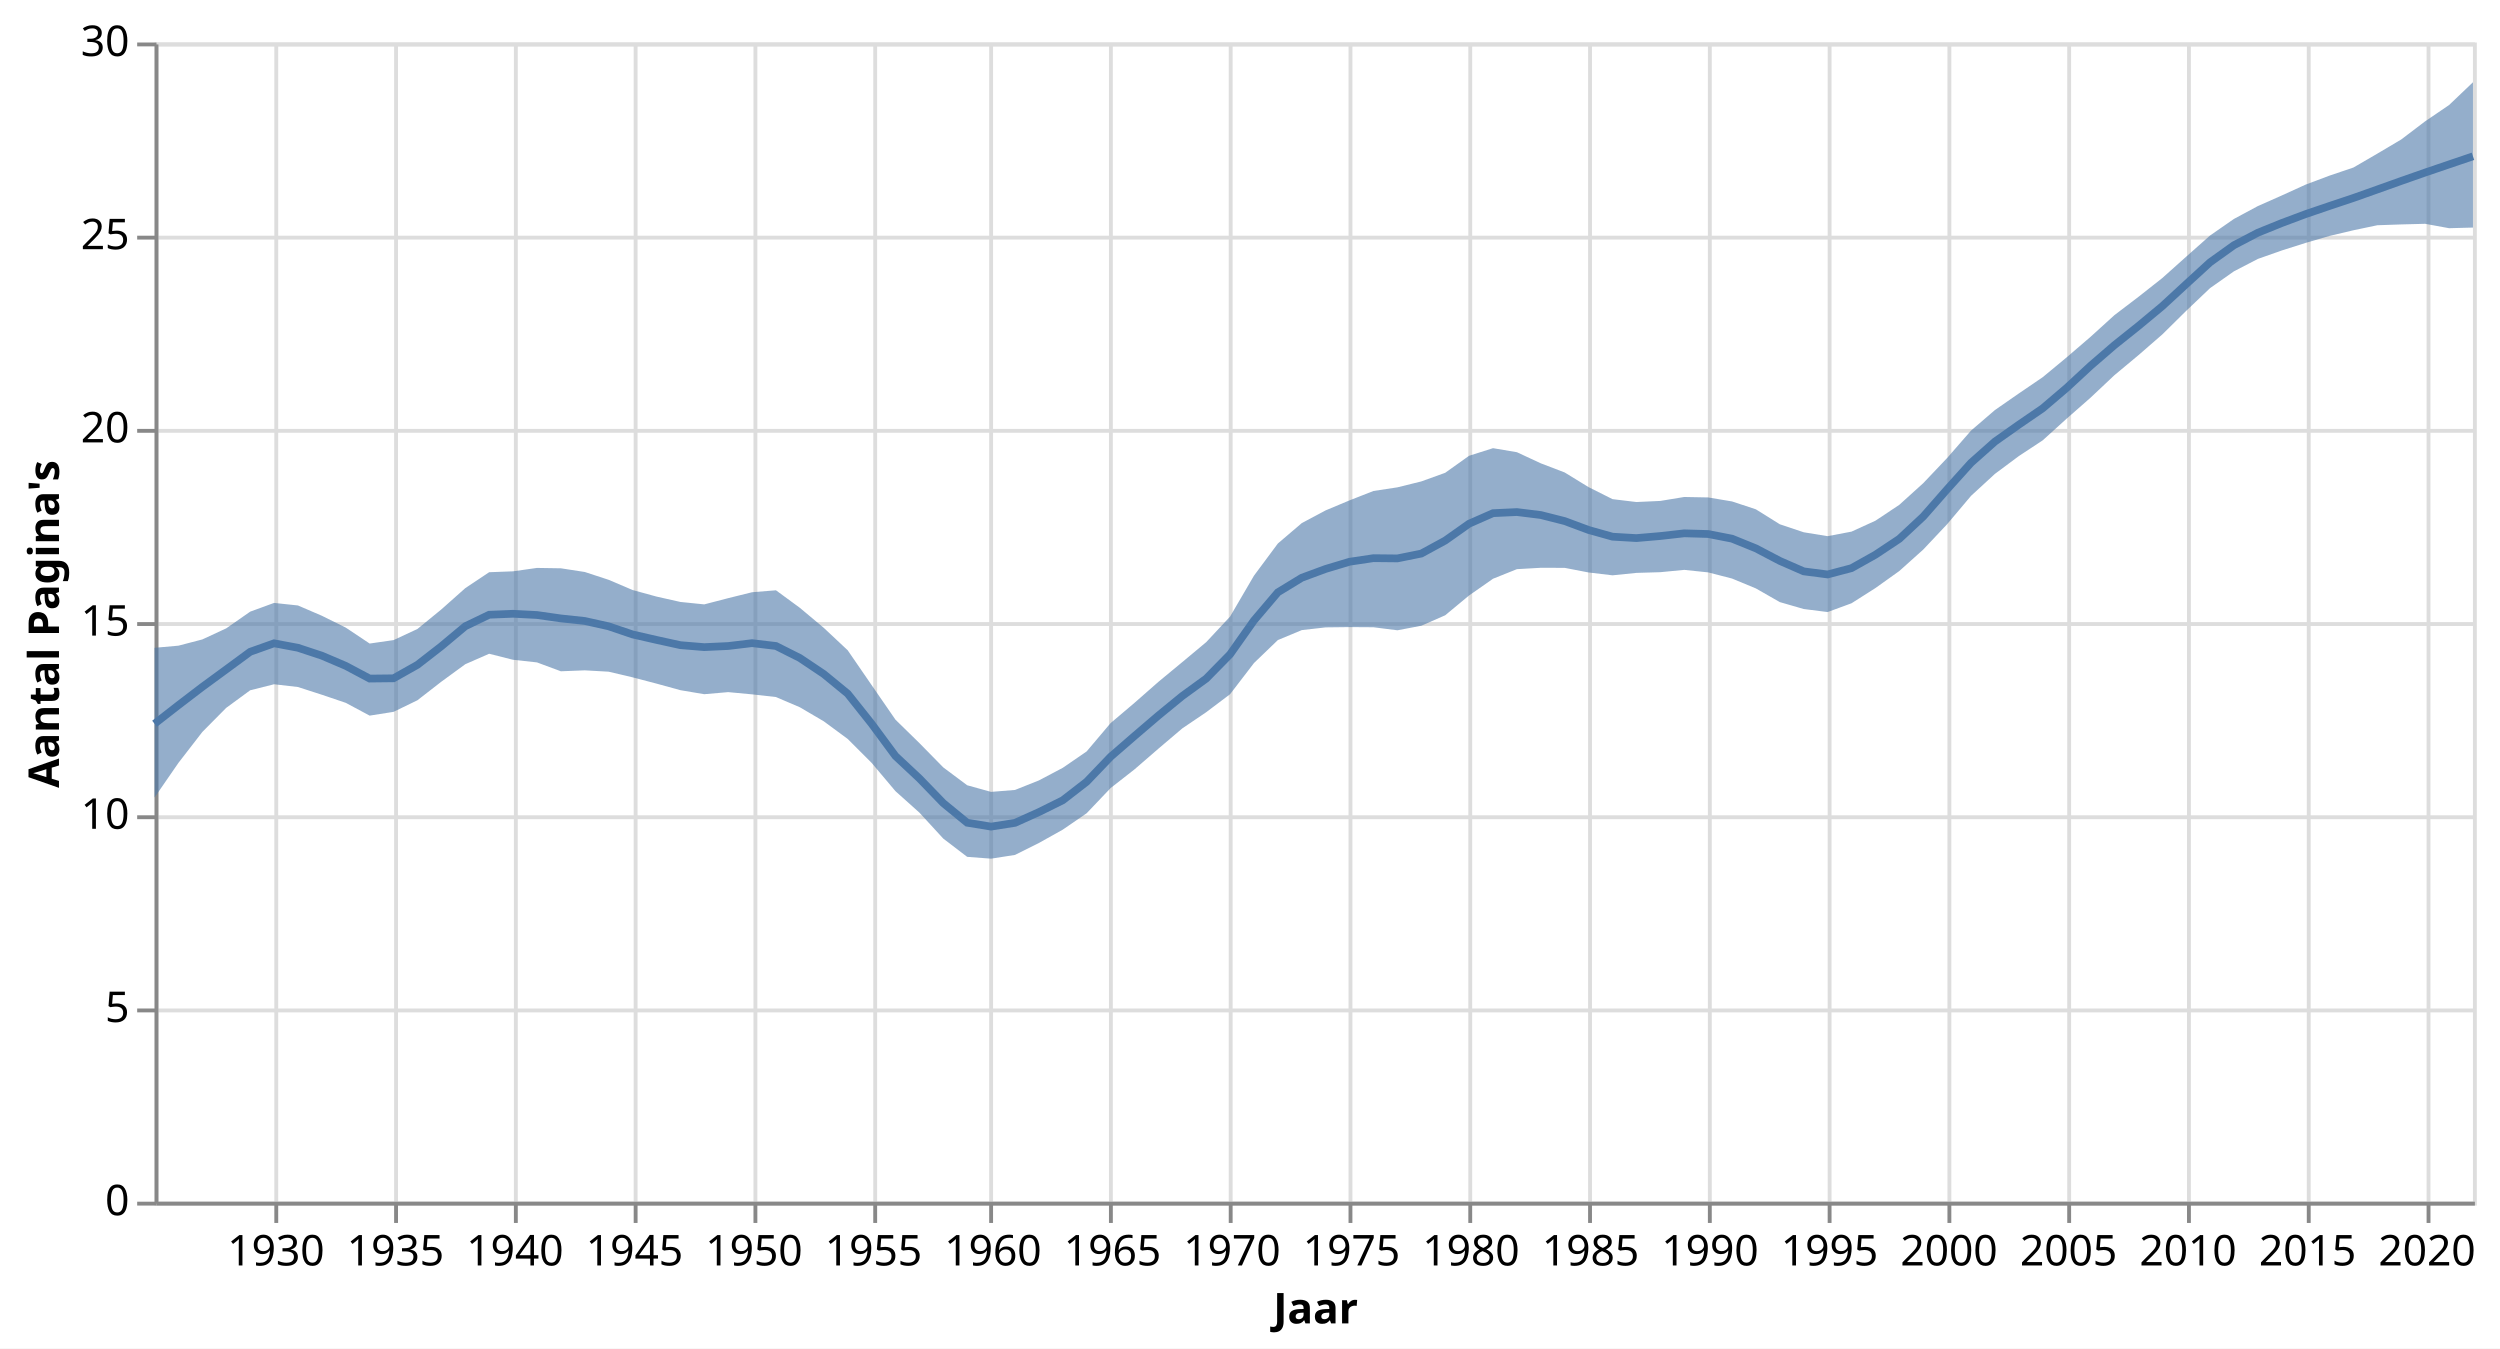
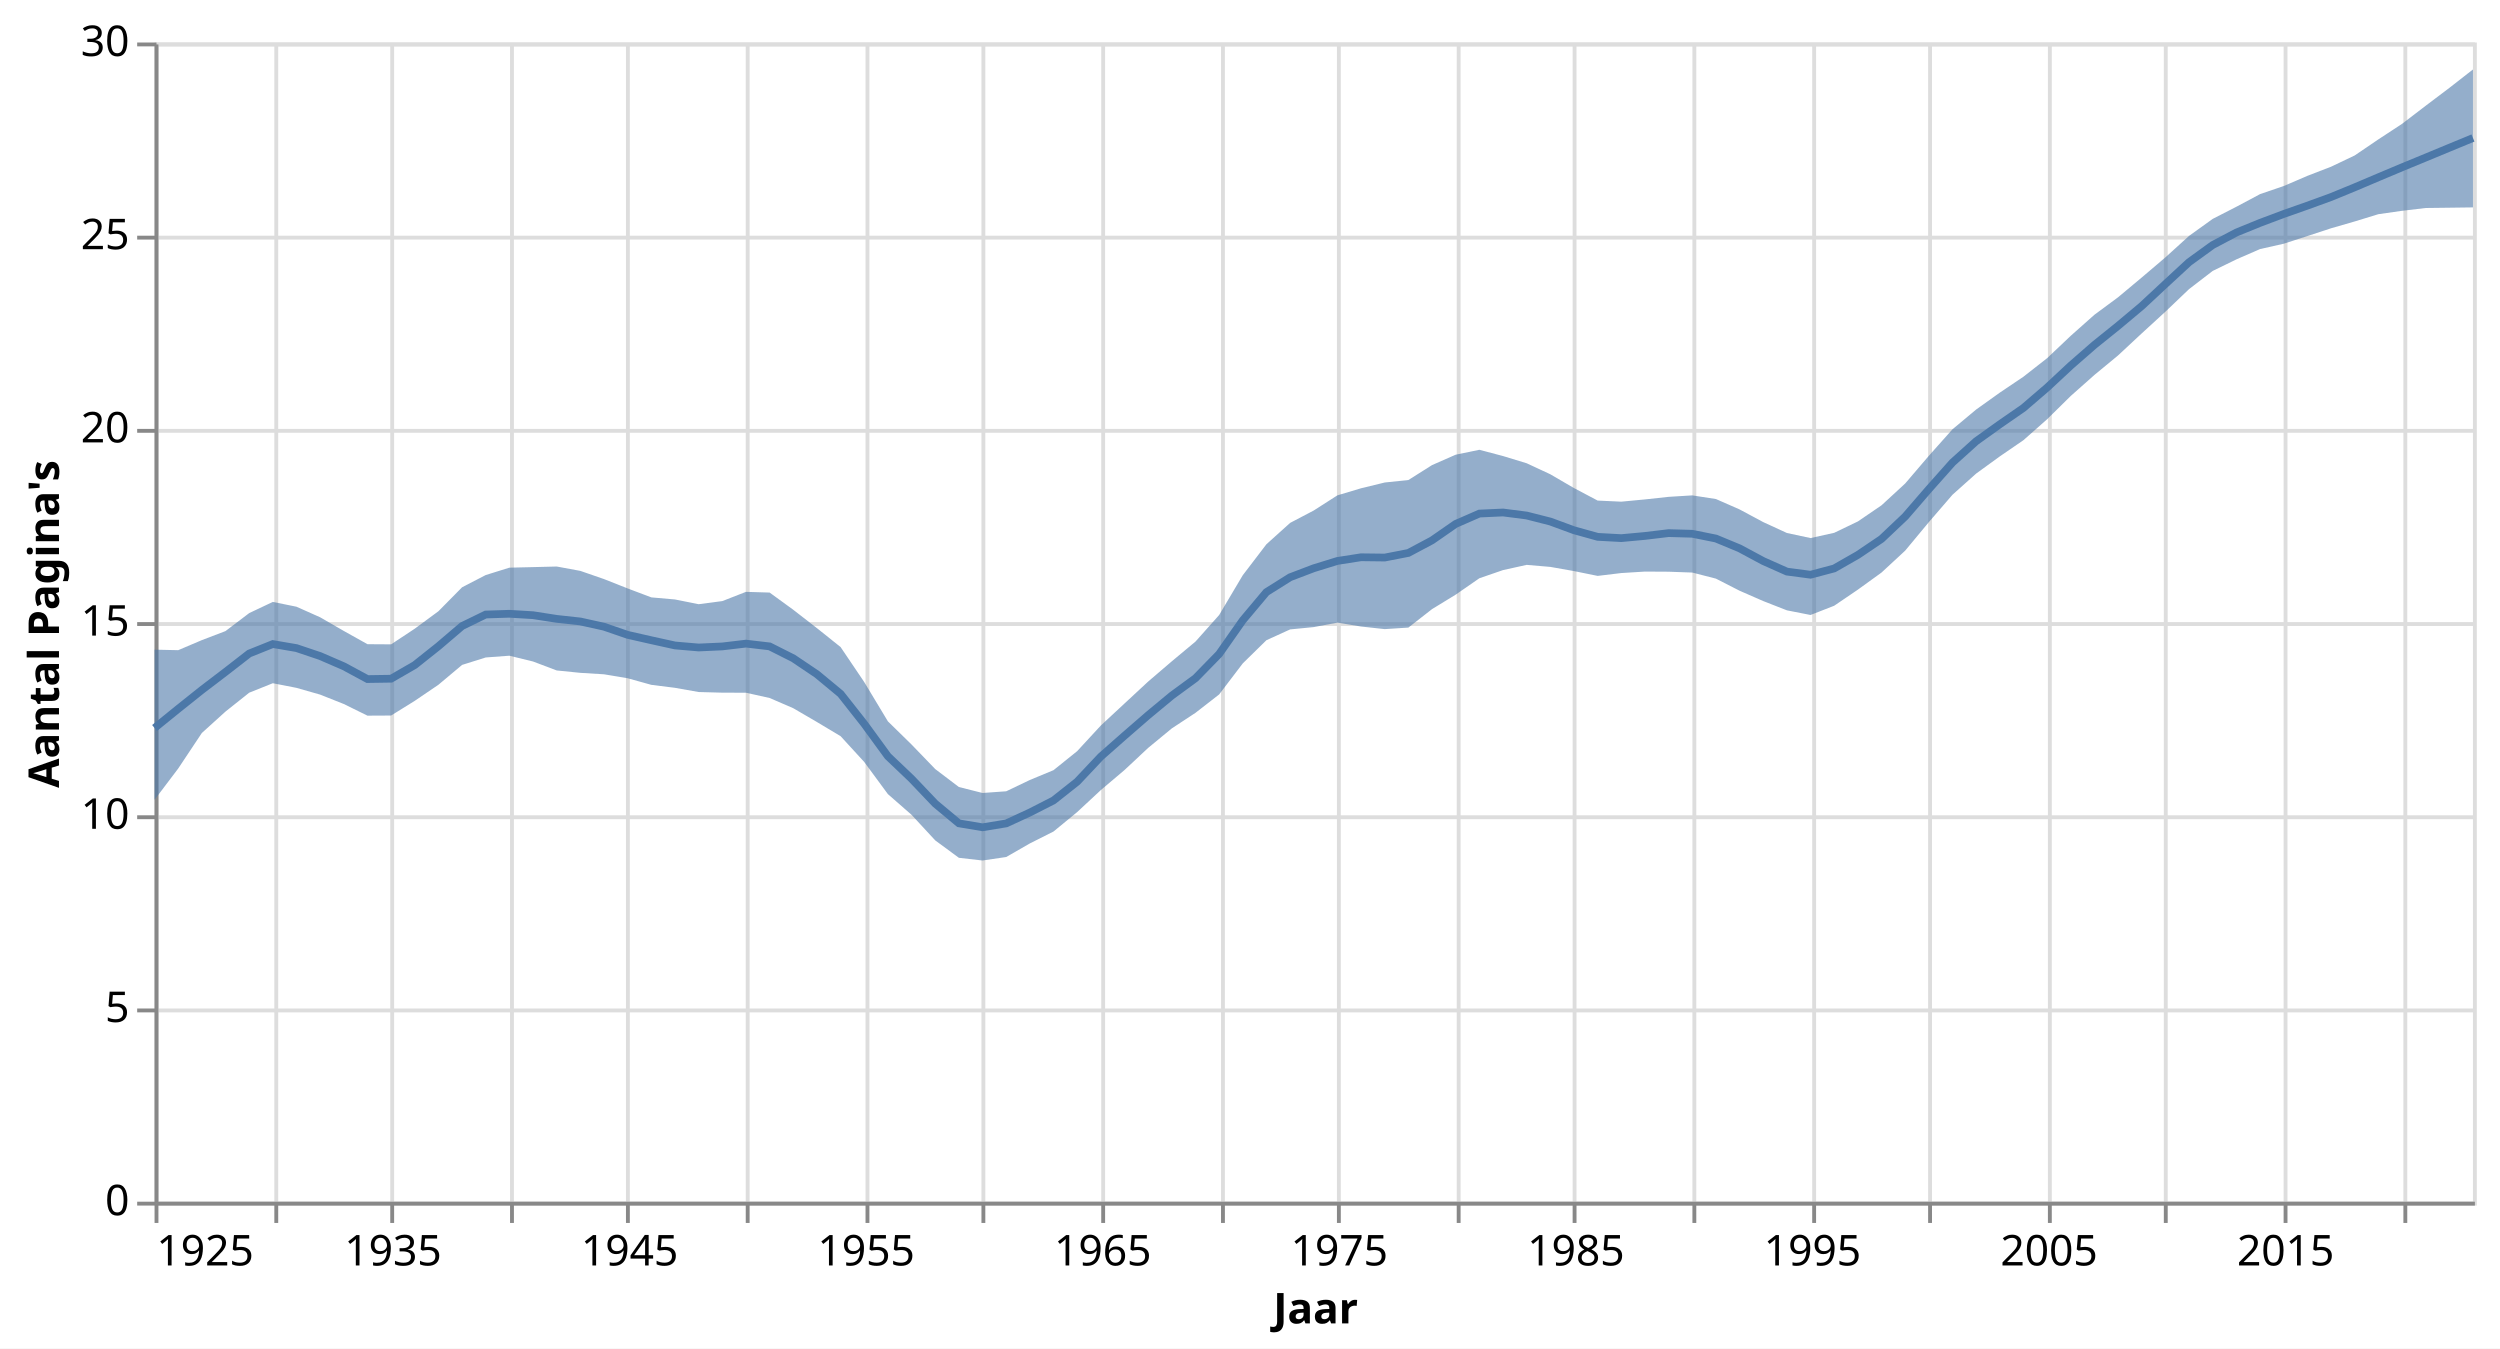
<svg xmlns="http://www.w3.org/2000/svg" version="1.1" class="marks" width="647" height="349" viewBox="0 0 647 349">
  <rect width="647" height="349" fill="white" />
  <g fill="none" stroke-miterlimit="10" transform="translate(40,11)">
    <g class="mark-group role-frame root" role="graphics-object" aria-roledescription="group mark container">
      <g transform="translate(0,0)">
        <path class="background" aria-hidden="true" d="M0.5,0.5h600v300h-600Z" stroke="#ddd" />
        <g>
          <g class="mark-group role-axis" aria-hidden="true">
            <g transform="translate(0.5,300.5)">
              <path class="background" aria-hidden="true" d="M0,0h0v0h0Z" pointer-events="none" />
              <g>
                <g class="mark-rule role-axis-grid" pointer-events="none">
+                   <line transform="translate(0,-300)" x2="0" y2="300" stroke="#ddd" stroke-width="1" opacity="1" />
                  <line transform="translate(31,-300)" x2="0" y2="300" stroke="#ddd" stroke-width="1" opacity="1" />
-                   <line transform="translate(62,-300)" x2="0" y2="300" stroke="#ddd" stroke-width="1" opacity="1" />
-                   <line transform="translate(93,-300)" x2="0" y2="300" stroke="#ddd" stroke-width="1" opacity="1" />
-                   <line transform="translate(124,-300)" x2="0" y2="300" stroke="#ddd" stroke-width="1" opacity="1" />
-                   <line transform="translate(155,-300)" x2="0" y2="300" stroke="#ddd" stroke-width="1" opacity="1" />
-                   <line transform="translate(186,-300)" x2="0" y2="300" stroke="#ddd" stroke-width="1" opacity="1" />
-                   <line transform="translate(216,-300)" x2="0" y2="300" stroke="#ddd" stroke-width="1" opacity="1" />
-                   <line transform="translate(247,-300)" x2="0" y2="300" stroke="#ddd" stroke-width="1" opacity="1" />
-                   <line transform="translate(278,-300)" x2="0" y2="300" stroke="#ddd" stroke-width="1" opacity="1" />
-                   <line transform="translate(309,-300)" x2="0" y2="300" stroke="#ddd" stroke-width="1" opacity="1" />
-                   <line transform="translate(340,-300)" x2="0" y2="300" stroke="#ddd" stroke-width="1" opacity="1" />
-                   <line transform="translate(371,-300)" x2="0" y2="300" stroke="#ddd" stroke-width="1" opacity="1" />
-                   <line transform="translate(402,-300)" x2="0" y2="300" stroke="#ddd" stroke-width="1" opacity="1" />
-                   <line transform="translate(433,-300)" x2="0" y2="300" stroke="#ddd" stroke-width="1" opacity="1" />
-                   <line transform="translate(464,-300)" x2="0" y2="300" stroke="#ddd" stroke-width="1" opacity="1" />
-                   <line transform="translate(495,-300)" x2="0" y2="300" stroke="#ddd" stroke-width="1" opacity="1" />
-                   <line transform="translate(526,-300)" x2="0" y2="300" stroke="#ddd" stroke-width="1" opacity="1" />
-                   <line transform="translate(557,-300)" x2="0" y2="300" stroke="#ddd" stroke-width="1" opacity="1" />
-                   <line transform="translate(588,-300)" x2="0" y2="300" stroke="#ddd" stroke-width="1" opacity="1" />
+                   <line transform="translate(61,-300)" x2="0" y2="300" stroke="#ddd" stroke-width="1" opacity="1" />
+                   <line transform="translate(92,-300)" x2="0" y2="300" stroke="#ddd" stroke-width="1" opacity="1" />
+                   <line transform="translate(122,-300)" x2="0" y2="300" stroke="#ddd" stroke-width="1" opacity="1" />
+                   <line transform="translate(153,-300)" x2="0" y2="300" stroke="#ddd" stroke-width="1" opacity="1" />
+                   <line transform="translate(184,-300)" x2="0" y2="300" stroke="#ddd" stroke-width="1" opacity="1" />
+                   <line transform="translate(214,-300)" x2="0" y2="300" stroke="#ddd" stroke-width="1" opacity="1" />
+                   <line transform="translate(245,-300)" x2="0" y2="300" stroke="#ddd" stroke-width="1" opacity="1" />
+                   <line transform="translate(276,-300)" x2="0" y2="300" stroke="#ddd" stroke-width="1" opacity="1" />
+                   <line transform="translate(306,-300)" x2="0" y2="300" stroke="#ddd" stroke-width="1" opacity="1" />
+                   <line transform="translate(337,-300)" x2="0" y2="300" stroke="#ddd" stroke-width="1" opacity="1" />
+                   <line transform="translate(367,-300)" x2="0" y2="300" stroke="#ddd" stroke-width="1" opacity="1" />
+                   <line transform="translate(398,-300)" x2="0" y2="300" stroke="#ddd" stroke-width="1" opacity="1" />
+                   <line transform="translate(429,-300)" x2="0" y2="300" stroke="#ddd" stroke-width="1" opacity="1" />
+                   <line transform="translate(459,-300)" x2="0" y2="300" stroke="#ddd" stroke-width="1" opacity="1" />
+                   <line transform="translate(490,-300)" x2="0" y2="300" stroke="#ddd" stroke-width="1" opacity="1" />
+                   <line transform="translate(520,-300)" x2="0" y2="300" stroke="#ddd" stroke-width="1" opacity="1" />
+                   <line transform="translate(551,-300)" x2="0" y2="300" stroke="#ddd" stroke-width="1" opacity="1" />
+                   <line transform="translate(582,-300)" x2="0" y2="300" stroke="#ddd" stroke-width="1" opacity="1" />
                </g>
              </g>
              <path class="foreground" aria-hidden="true" d="" pointer-events="none" display="none" />
            </g>
          </g>
          <g class="mark-group role-axis" aria-hidden="true">
            <g transform="translate(0.5,0.5)">
              <path class="background" aria-hidden="true" d="M0,0h0v0h0Z" pointer-events="none" />
              <g>
                <g class="mark-rule role-axis-grid" pointer-events="none">
                  <line transform="translate(0,300)" x2="600" y2="0" stroke="#ddd" stroke-width="1" opacity="1" />
                  <line transform="translate(0,250)" x2="600" y2="0" stroke="#ddd" stroke-width="1" opacity="1" />
                  <line transform="translate(0,200)" x2="600" y2="0" stroke="#ddd" stroke-width="1" opacity="1" />
                  <line transform="translate(0,150)" x2="600" y2="0" stroke="#ddd" stroke-width="1" opacity="1" />
                  <line transform="translate(0,100)" x2="600" y2="0" stroke="#ddd" stroke-width="1" opacity="1" />
                  <line transform="translate(0,50)" x2="600" y2="0" stroke="#ddd" stroke-width="1" opacity="1" />
                  <line transform="translate(0,0)" x2="600" y2="0" stroke="#ddd" stroke-width="1" opacity="1" />
                </g>
              </g>
              <path class="foreground" aria-hidden="true" d="" pointer-events="none" display="none" />
            </g>
          </g>
-           <g class="mark-group role-axis" role="graphics-symbol" aria-roledescription="axis" aria-label="X-axis titled 'Jaar' for a time scale with values from Thursday, 01 January 1925, 1:00:00 AM to Saturday, 01 January 2022, 1:00:00 AM">
+           <g class="mark-group role-axis" role="graphics-symbol" aria-roledescription="axis" aria-label="X-axis titled 'Jaar' for a time scale with values from Thursday, 01 January 1925, 12:00:00 AM to Sunday, 01 January 2023, 1:00:00 AM">
            <g transform="translate(0.5,300.5)">
              <path class="background" aria-hidden="true" d="M0,0h0v0h0Z" pointer-events="none" />
              <g>
                <g class="mark-rule role-axis-tick" pointer-events="none">
+                   <line transform="translate(0,0)" x2="0" y2="5" stroke="#888" stroke-width="1" opacity="1" />
                  <line transform="translate(31,0)" x2="0" y2="5" stroke="#888" stroke-width="1" opacity="1" />
-                   <line transform="translate(62,0)" x2="0" y2="5" stroke="#888" stroke-width="1" opacity="1" />
-                   <line transform="translate(93,0)" x2="0" y2="5" stroke="#888" stroke-width="1" opacity="1" />
-                   <line transform="translate(124,0)" x2="0" y2="5" stroke="#888" stroke-width="1" opacity="1" />
-                   <line transform="translate(155,0)" x2="0" y2="5" stroke="#888" stroke-width="1" opacity="1" />
-                   <line transform="translate(186,0)" x2="0" y2="5" stroke="#888" stroke-width="1" opacity="1" />
-                   <line transform="translate(216,0)" x2="0" y2="5" stroke="#888" stroke-width="1" opacity="1" />
-                   <line transform="translate(247,0)" x2="0" y2="5" stroke="#888" stroke-width="1" opacity="1" />
-                   <line transform="translate(278,0)" x2="0" y2="5" stroke="#888" stroke-width="1" opacity="1" />
-                   <line transform="translate(309,0)" x2="0" y2="5" stroke="#888" stroke-width="1" opacity="1" />
-                   <line transform="translate(340,0)" x2="0" y2="5" stroke="#888" stroke-width="1" opacity="1" />
-                   <line transform="translate(371,0)" x2="0" y2="5" stroke="#888" stroke-width="1" opacity="1" />
-                   <line transform="translate(402,0)" x2="0" y2="5" stroke="#888" stroke-width="1" opacity="1" />
-                   <line transform="translate(433,0)" x2="0" y2="5" stroke="#888" stroke-width="1" opacity="1" />
-                   <line transform="translate(464,0)" x2="0" y2="5" stroke="#888" stroke-width="1" opacity="1" />
-                   <line transform="translate(495,0)" x2="0" y2="5" stroke="#888" stroke-width="1" opacity="1" />
-                   <line transform="translate(526,0)" x2="0" y2="5" stroke="#888" stroke-width="1" opacity="1" />
-                   <line transform="translate(557,0)" x2="0" y2="5" stroke="#888" stroke-width="1" opacity="1" />
-                   <line transform="translate(588,0)" x2="0" y2="5" stroke="#888" stroke-width="1" opacity="1" />
+                   <line transform="translate(61,0)" x2="0" y2="5" stroke="#888" stroke-width="1" opacity="1" />
+                   <line transform="translate(92,0)" x2="0" y2="5" stroke="#888" stroke-width="1" opacity="1" />
+                   <line transform="translate(122,0)" x2="0" y2="5" stroke="#888" stroke-width="1" opacity="1" />
+                   <line transform="translate(153,0)" x2="0" y2="5" stroke="#888" stroke-width="1" opacity="1" />
+                   <line transform="translate(184,0)" x2="0" y2="5" stroke="#888" stroke-width="1" opacity="1" />
+                   <line transform="translate(214,0)" x2="0" y2="5" stroke="#888" stroke-width="1" opacity="1" />
+                   <line transform="translate(245,0)" x2="0" y2="5" stroke="#888" stroke-width="1" opacity="1" />
+                   <line transform="translate(276,0)" x2="0" y2="5" stroke="#888" stroke-width="1" opacity="1" />
+                   <line transform="translate(306,0)" x2="0" y2="5" stroke="#888" stroke-width="1" opacity="1" />
+                   <line transform="translate(337,0)" x2="0" y2="5" stroke="#888" stroke-width="1" opacity="1" />
+                   <line transform="translate(367,0)" x2="0" y2="5" stroke="#888" stroke-width="1" opacity="1" />
+                   <line transform="translate(398,0)" x2="0" y2="5" stroke="#888" stroke-width="1" opacity="1" />
+                   <line transform="translate(429,0)" x2="0" y2="5" stroke="#888" stroke-width="1" opacity="1" />
+                   <line transform="translate(459,0)" x2="0" y2="5" stroke="#888" stroke-width="1" opacity="1" />
+                   <line transform="translate(490,0)" x2="0" y2="5" stroke="#888" stroke-width="1" opacity="1" />
+                   <line transform="translate(520,0)" x2="0" y2="5" stroke="#888" stroke-width="1" opacity="1" />
+                   <line transform="translate(551,0)" x2="0" y2="5" stroke="#888" stroke-width="1" opacity="1" />
+                   <line transform="translate(582,0)" x2="0" y2="5" stroke="#888" stroke-width="1" opacity="1" />
                </g>
                <g class="mark-text role-axis-label" pointer-events="none">
-                   <text text-anchor="middle" transform="translate(30.92311,16)" font-family="sans-serif" font-size="11px" fill="#000" opacity="1">1930</text>
-                   <text text-anchor="middle" transform="translate(61.84693,16)" font-family="sans-serif" font-size="11px" fill="#000" opacity="1">1935</text>
-                   <text text-anchor="middle" transform="translate(92.77075,16)" font-family="sans-serif" font-size="11px" fill="#000" opacity="1">1940</text>
-                   <text text-anchor="middle" transform="translate(123.7115,16)" font-family="sans-serif" font-size="11px" fill="#000" opacity="1">1945</text>
-                   <text text-anchor="middle" transform="translate(154.6353,16)" font-family="sans-serif" font-size="11px" fill="#000" opacity="1">1950</text>
-                   <text text-anchor="middle" transform="translate(185.5591,16)" font-family="sans-serif" font-size="11px" fill="#000" opacity="1">1955</text>
-                   <text text-anchor="middle" transform="translate(216.483,16)" font-family="sans-serif" font-size="11px" fill="#000" opacity="1">1960</text>
-                   <text text-anchor="middle" transform="translate(247.4237,16)" font-family="sans-serif" font-size="11px" fill="#000" opacity="1">1965</text>
-                   <text text-anchor="middle" transform="translate(278.3475,16)" font-family="sans-serif" font-size="11px" fill="#000" opacity="1">1970</text>
-                   <text text-anchor="middle" transform="translate(309.2714,16)" font-family="sans-serif" font-size="11px" fill="#000" opacity="1">1975</text>
-                   <text text-anchor="middle" transform="translate(340.1952,16)" font-family="sans-serif" font-size="11px" fill="#000" opacity="1">1980</text>
-                   <text text-anchor="middle" transform="translate(371.1359,16)" font-family="sans-serif" font-size="11px" fill="#000" opacity="1">1985</text>
-                   <text text-anchor="middle" transform="translate(402.0598,16)" font-family="sans-serif" font-size="11px" fill="#000" opacity="1">1990</text>
-                   <text text-anchor="middle" transform="translate(432.9836,16)" font-family="sans-serif" font-size="11px" fill="#000" opacity="1">1995</text>
-                   <text text-anchor="middle" transform="translate(463.9074,16)" font-family="sans-serif" font-size="11px" fill="#000" opacity="1">2000</text>
-                   <text text-anchor="middle" transform="translate(494.8481,16)" font-family="sans-serif" font-size="11px" fill="#000" opacity="1">2005</text>
-                   <text text-anchor="middle" transform="translate(525.772,16)" font-family="sans-serif" font-size="11px" fill="#000" opacity="1">2010</text>
-                   <text text-anchor="middle" transform="translate(556.6958,16)" font-family="sans-serif" font-size="11px" fill="#000" opacity="1">2015</text>
-                   <text text-anchor="middle" transform="translate(587.6196,16)" font-family="sans-serif" font-size="11px" fill="#000" opacity="1">2020</text>
+                   <text text-anchor="start" transform="translate(0,16)" font-family="sans-serif" font-size="11px" fill="#000" opacity="1">1925</text>
+                   <text text-anchor="middle" transform="translate(30.60848,16)" font-family="sans-serif" font-size="11px" fill="#000" opacity="0">1930</text>
+                   <text text-anchor="middle" transform="translate(61.21696,16)" font-family="sans-serif" font-size="11px" fill="#000" opacity="1">1935</text>
+                   <text text-anchor="middle" transform="translate(91.82545,16)" font-family="sans-serif" font-size="11px" fill="#000" opacity="0">1940</text>
+                   <text text-anchor="middle" transform="translate(122.45,16)" font-family="sans-serif" font-size="11px" fill="#000" opacity="1">1945</text>
+                   <text text-anchor="middle" transform="translate(153.0585,16)" font-family="sans-serif" font-size="11px" fill="#000" opacity="0">1950</text>
+                   <text text-anchor="middle" transform="translate(183.667,16)" font-family="sans-serif" font-size="11px" fill="#000" opacity="1">1955</text>
+                   <text text-anchor="middle" transform="translate(214.2754,16)" font-family="sans-serif" font-size="11px" fill="#000" opacity="0">1960</text>
+                   <text text-anchor="middle" transform="translate(244.9007,16)" font-family="sans-serif" font-size="11px" fill="#000" opacity="1">1965</text>
+                   <text text-anchor="middle" transform="translate(275.5092,16)" font-family="sans-serif" font-size="11px" fill="#000" opacity="0">1970</text>
+                   <text text-anchor="middle" transform="translate(306.1176,16)" font-family="sans-serif" font-size="11px" fill="#000" opacity="1">1975</text>
+                   <text text-anchor="middle" transform="translate(336.7261,16)" font-family="sans-serif" font-size="11px" fill="#000" opacity="0">1980</text>
+                   <text text-anchor="middle" transform="translate(367.3514,16)" font-family="sans-serif" font-size="11px" fill="#000" opacity="1">1985</text>
+                   <text text-anchor="middle" transform="translate(397.9599,16)" font-family="sans-serif" font-size="11px" fill="#000" opacity="0">1990</text>
+                   <text text-anchor="middle" transform="translate(428.5683,16)" font-family="sans-serif" font-size="11px" fill="#000" opacity="1">1995</text>
+                   <text text-anchor="middle" transform="translate(459.1768,16)" font-family="sans-serif" font-size="11px" fill="#000" opacity="0">2000</text>
+                   <text text-anchor="middle" transform="translate(489.8021,16)" font-family="sans-serif" font-size="11px" fill="#000" opacity="1">2005</text>
+                   <text text-anchor="middle" transform="translate(520.4105,16)" font-family="sans-serif" font-size="11px" fill="#000" opacity="0">2010</text>
+                   <text text-anchor="middle" transform="translate(551.019,16)" font-family="sans-serif" font-size="11px" fill="#000" opacity="1">2015</text>
+                   <text text-anchor="middle" transform="translate(581.6275,16)" font-family="sans-serif" font-size="11px" fill="#000" opacity="0">2020</text>
                </g>
                <g class="mark-rule role-axis-domain" pointer-events="none">
                  <line transform="translate(0,0)" x2="600" y2="0" stroke="#888" stroke-width="1" opacity="1" />
                </g>
                <g class="mark-text role-axis-title" pointer-events="none">
                  <text text-anchor="middle" transform="translate(300,31)" font-family="sans-serif" font-size="11px" font-weight="bold" fill="#000" opacity="1">Jaar</text>
                </g>
              </g>
              <path class="foreground" aria-hidden="true" d="" pointer-events="none" display="none" />
            </g>
          </g>
          <g class="mark-group role-axis" role="graphics-symbol" aria-roledescription="axis" aria-label="Y-axis titled 'Aantal Pagina's' for a linear scale with values from 0 to 30">
            <g transform="translate(0.5,0.5)">
              <path class="background" aria-hidden="true" d="M0,0h0v0h0Z" pointer-events="none" />
              <g>
                <g class="mark-rule role-axis-tick" pointer-events="none">
                  <line transform="translate(0,300)" x2="-5" y2="0" stroke="#888" stroke-width="1" opacity="1" />
                  <line transform="translate(0,250)" x2="-5" y2="0" stroke="#888" stroke-width="1" opacity="1" />
                  <line transform="translate(0,200)" x2="-5" y2="0" stroke="#888" stroke-width="1" opacity="1" />
                  <line transform="translate(0,150)" x2="-5" y2="0" stroke="#888" stroke-width="1" opacity="1" />
                  <line transform="translate(0,100)" x2="-5" y2="0" stroke="#888" stroke-width="1" opacity="1" />
                  <line transform="translate(0,50)" x2="-5" y2="0" stroke="#888" stroke-width="1" opacity="1" />
                  <line transform="translate(0,0)" x2="-5" y2="0" stroke="#888" stroke-width="1" opacity="1" />
                </g>
                <g class="mark-text role-axis-label" pointer-events="none">
                  <text text-anchor="end" transform="translate(-7,303)" font-family="sans-serif" font-size="11px" fill="#000" opacity="1">0</text>
                  <text text-anchor="end" transform="translate(-7,253)" font-family="sans-serif" font-size="11px" fill="#000" opacity="1">5</text>
                  <text text-anchor="end" transform="translate(-7,203)" font-family="sans-serif" font-size="11px" fill="#000" opacity="1">10</text>
                  <text text-anchor="end" transform="translate(-7,153)" font-family="sans-serif" font-size="11px" fill="#000" opacity="1">15</text>
                  <text text-anchor="end" transform="translate(-7,103)" font-family="sans-serif" font-size="11px" fill="#000" opacity="1">20</text>
                  <text text-anchor="end" transform="translate(-7,53)" font-family="sans-serif" font-size="11px" fill="#000" opacity="1">25</text>
                  <text text-anchor="end" transform="translate(-7,3)" font-family="sans-serif" font-size="11px" fill="#000" opacity="1">30</text>
                </g>
                <g class="mark-rule role-axis-domain" pointer-events="none">
                  <line transform="translate(0,300)" x2="0" y2="-300" stroke="#888" stroke-width="1" opacity="1" />
                </g>
                <g class="mark-text role-axis-title" pointer-events="none">
                  <text text-anchor="middle" transform="translate(-23.23535,150) rotate(-90) translate(0,-2)" font-family="sans-serif" font-size="11px" font-weight="bold" fill="#000" opacity="1">Aantal Pagina's</text>
                </g>
              </g>
              <path class="foreground" aria-hidden="true" d="" pointer-events="none" display="none" />
            </g>
          </g>
          <g class="mark-area role-mark layer_0_marks" role="graphics-object" aria-roledescription="area mark container">
-             <path aria-label="Jaar: Jan 01, 1925; ll: 10.4609360854; ul: 14.3348883181" role="graphics-symbol" aria-roledescription="area mark" d="M0,195.391L6.181,186.429L12.363,178.432L18.544,172.19L24.742,167.647L30.924,166.087L37.105,166.8L43.287,168.794L49.485,170.895L55.666,174.204L61.848,173.227L68.029,170.229L74.227,165.415L80.409,160.902L86.59,158.19L92.771,159.75L98.97,160.43L105.151,162.727L111.333,162.484L117.514,162.833L123.712,164.296L129.894,165.915L136.075,167.617L142.256,168.658L148.455,168.12L154.636,168.7L160.817,169.394L166.999,172.037L173.197,175.678L179.378,180.234L185.56,186.415L191.741,193.75L197.94,199.306L204.121,206.029L210.302,210.751L216.484,211.221L222.682,210.254L228.863,207.165L235.045,203.712L241.226,199.469L247.424,192.954L253.606,188.115L259.787,182.766L265.969,177.515L272.167,173.319L278.348,168.655L284.53,160.595L290.711,154.649L296.909,152.068L303.091,151.369L309.272,151.295L315.453,151.336L321.652,152.119L327.833,150.942L334.015,148.236L340.196,143.109L346.394,138.776L352.576,136.298L358.757,135.944L364.938,135.962L371.137,137.158L377.318,137.892L383.499,137.265L389.681,137.082L395.879,136.483L402.06,137.132L408.242,138.724L414.423,141.284L420.622,144.825L426.803,146.612L432.984,147.399L439.166,145.129L445.364,141.192L451.545,136.776L457.727,131.233L463.908,124.676L470.106,117.325L476.288,111.639L482.469,107.038L488.651,102.959L494.849,97.348L501.03,91.924L507.212,86.098L513.393,80.949L519.591,75.565L525.773,69.461L531.954,63.574L538.135,59.224L544.334,56.008L550.515,53.825L556.696,51.863L562.878,50.056L569.076,48.59L575.258,47.293L581.439,47.081L587.62,46.921L593.819,48.059L600,47.894L600,10.291L593.819,16.183L587.62,20.401L581.439,25.095L575.258,28.759L569.076,32.352L562.878,34.452L556.696,36.776L550.515,39.593L544.334,42.331L538.135,45.663L531.954,49.956L525.773,55.439L519.591,60.968L513.393,65.853L507.212,70.557L501.03,76.172L494.849,81.486L488.651,86.619L482.469,90.828L476.288,95.119L470.106,100.434L463.908,107.543L457.727,114.052L451.545,119.643L445.364,123.758L439.166,126.587L432.984,127.761L426.803,126.752L420.622,124.685L414.423,120.814L408.242,118.77L402.06,117.736L395.879,117.62L389.681,118.641L383.499,118.925L377.318,118.179L371.137,115.075L364.938,111.273L358.757,108.907L352.576,106.032L346.394,104.988L340.196,106.957L334.015,111.361L327.833,113.593L321.652,115.123L315.453,116.065L309.272,118.491L303.091,121.08L296.909,124.373L290.711,129.656L284.53,137.981L278.348,148.566L272.167,155.186L265.969,160.356L259.787,165.469L253.606,170.899L247.424,176.14L241.226,183.468L235.045,187.712L228.863,190.975L222.682,193.44L216.484,193.939L210.302,192.223L204.121,187.606L197.94,181.31L191.741,175.246L185.56,166.283L179.378,157.286L173.197,151.49L166.999,146.301L160.817,141.768L154.636,142.27L148.455,143.805L142.256,145.414L136.075,144.783L129.894,143.39L123.712,141.695L117.514,139.053L111.333,137.03L105.151,136.076L98.97,135.978L92.771,136.859L86.59,137.091L80.409,141.217L74.227,146.711L68.029,151.778L61.848,154.658L55.666,155.55L49.485,151.426L43.287,148.354L37.105,145.693L30.924,145.035L24.742,147.299L18.544,151.62L12.363,154.485L6.181,156.101L0,156.651Z" fill="#4c78a8" opacity="0.6" />
+             <path aria-label="Jaar: Jan 01, 1925; ll: 10.401833752; ul: 14.286815057" role="graphics-symbol" aria-roledescription="area mark" d="M0,195.982L6.118,187.894L12.237,178.694L18.355,173.156L24.49,168.272L30.608,165.818L36.727,167.018L42.845,168.763L48.98,171.199L55.099,174.212L61.217,174.181L67.335,170.379L73.47,166.211L79.589,161.077L85.707,159.153L91.825,158.698L97.961,160.2L104.079,162.513L110.197,163.132L116.316,163.508L122.451,164.536L128.569,166.239L134.687,167.008L140.806,168.096L146.941,168.261L153.059,168.28L159.178,169.639L165.296,172.285L171.431,175.863L177.549,179.524L183.668,186.207L189.786,194.517L195.921,199.885L202.039,206.496L208.158,210.999L214.276,211.698L220.411,210.793L226.53,207.28L232.648,204.196L238.766,199.171L244.901,193.464L251.02,188.285L257.138,182.562L263.256,177.515L269.392,173.48L275.51,168.725L281.628,160.689L287.747,154.687L293.882,151.893L300,151.291L306.118,150.139L312.237,151.144L318.372,151.816L324.49,151.418L330.608,146.643L336.727,142.9L342.862,138.65L348.98,136.54L355.099,135.188L361.217,135.712L367.352,136.798L373.47,138.041L379.589,137.305L385.707,136.923L391.842,136.959L397.961,137.177L404.079,138.749L410.197,141.875L416.332,144.56L422.451,146.954L428.569,148.159L434.687,145.765L440.822,141.596L446.941,137.172L453.059,131.505L459.178,124.137L465.313,117.028L471.431,111.558L477.549,107.115L483.668,102.917L489.803,97.492L495.921,91.465L502.039,86.034L508.158,80.982L514.293,75.269L520.411,69.661L526.53,63.818L532.648,59.116L538.783,56.124L544.901,53.457L551.02,52.076L557.138,50.094L563.273,48.081L569.392,46.313L575.51,44.435L581.628,43.561L587.763,42.83L593.882,42.756L600,42.675L600,6.98L593.882,11.75L587.763,16.373L581.628,21.066L575.51,25.078L569.392,29.234L563.273,32.146L557.138,34.518L551.02,37.147L544.901,39.237L538.783,42.502L532.648,45.65L526.53,50.047L520.411,55.604L514.293,60.807L508.158,65.932L502.039,70.457L495.921,75.893L489.803,81.688L483.668,86.493L477.549,90.612L471.431,94.985L465.313,100.087L459.178,106.971L453.059,114.132L446.941,119.769L440.822,123.948L434.687,126.894L428.569,128.251L422.451,126.938L416.332,124.124L410.197,120.835L404.079,118.148L397.961,117.204L391.842,117.583L385.707,118.25L379.589,118.832L373.47,118.549L367.352,115.313L361.217,111.74L355.099,108.89L348.98,107.024L342.862,105.405L336.727,106.677L330.608,109.368L324.49,113.23L318.372,113.871L312.237,115.366L306.118,117.196L300,121.114L293.882,124.325L287.747,129.856L281.628,137.871L275.51,148.174L269.392,155.039L263.256,160.154L257.138,165.39L251.02,171.068L244.901,176.755L238.766,183.4L232.648,188.32L226.53,190.856L220.411,193.785L214.276,194.222L208.158,192.679L202.039,188.036L195.921,181.696L189.786,175.686L183.668,165.525L177.549,156.465L171.431,151.571L165.296,146.809L159.178,142.354L153.059,142.171L146.941,144.561L140.806,145.368L134.687,144.143L128.569,143.603L122.451,141.294L116.316,138.866L110.197,136.746L104.079,135.613L97.961,135.768L91.825,135.913L85.707,137.821L79.589,140.986L73.47,147.184L67.335,151.708L61.217,155.756L55.099,155.717L48.98,152.293L42.845,148.75L36.727,146.019L30.608,144.773L24.49,147.672L18.355,152.327L12.237,154.664L6.118,157.266L0,157.132Z" fill="#4c78a8" opacity="0.6" />
          </g>
          <g class="mark-line role-mark layer_1_marks" role="graphics-object" aria-roledescription="line mark container">
-             <path aria-label="Jaar: Jan 01, 1925; Aantal Pagina's: 12.3688902579" role="graphics-symbol" aria-roledescription="line mark" d="M0,176.311L6.181,171.494L12.363,166.772L18.544,162.246L24.742,157.689L30.924,155.486L37.105,156.643L43.287,158.686L49.485,161.329L55.666,164.615L61.848,164.544L68.029,161.064L74.227,156.248L80.409,151.075L86.59,148.097L92.771,147.845L98.97,148.164L105.151,149.05L111.333,149.709L117.514,151.089L123.712,153.191L129.894,154.61L136.075,155.965L142.256,156.478L148.455,156.191L154.636,155.448L160.817,156.181L166.999,159.29L173.197,163.443L179.378,168.516L185.56,176.284L191.741,184.652L197.94,190.459L204.121,196.852L210.302,201.92L216.484,202.929L222.682,201.954L228.863,199.173L235.045,196.109L241.226,191.322L247.424,184.847L253.606,179.48L259.787,174.192L265.969,169.131L272.167,164.625L278.348,158.326L284.53,149.573L290.711,142.296L296.909,138.518L303.091,136.235L309.272,134.378L315.453,133.453L321.652,133.516L327.833,132.265L334.015,128.902L340.196,124.536L346.394,121.809L352.576,121.521L358.757,122.286L364.938,123.856L371.137,126.16L377.318,127.895L383.499,128.259L389.681,127.726L395.879,127.024L402.06,127.201L408.242,128.407L414.423,130.916L420.622,134.165L426.803,136.869L432.984,137.671L439.166,136.038L445.364,132.561L451.545,128.455L457.727,122.693L463.908,115.646L470.106,108.768L476.288,103.277L482.469,98.912L488.651,94.672L494.849,89.391L501.03,83.671L507.212,78.332L513.393,73.397L519.591,68.247L525.773,62.548L531.954,56.894L538.135,52.466L544.334,49.226L550.515,46.723L556.696,44.411L562.878,42.302L569.076,40.231L575.258,38.036L581.439,35.83L587.62,33.66L593.819,31.548L600,29.451" stroke="#4c78a8" stroke-width="2" />
+             <path aria-label="Jaar: Jan 01, 1925; Aantal Pagina's: 12.2593611787" role="graphics-symbol" aria-roledescription="line mark" d="M0,177.406L6.118,172.448L12.237,167.563L18.355,162.899L24.49,158.135L30.608,155.68L36.727,156.727L42.845,158.787L48.98,161.442L55.099,164.744L61.217,164.65L67.335,161.118L73.47,156.238L79.589,151.019L85.707,148.038L91.825,147.844L97.961,148.214L104.079,149.168L110.197,149.839L116.316,151.193L122.451,153.306L128.569,154.696L134.687,156.043L140.806,156.573L146.941,156.296L153.059,155.57L159.178,156.287L165.296,159.368L171.431,163.498L177.549,168.568L183.668,176.332L189.786,184.716L195.921,190.557L202.039,196.981L208.158,202.078L214.276,203.103L220.411,202.099L226.53,199.274L232.648,196.151L238.766,191.31L244.901,184.802L251.02,179.407L257.138,174.096L263.256,169.025L269.392,164.522L275.51,158.255L281.628,149.537L287.747,142.244L293.882,138.392L300,136.063L306.118,134.174L312.237,133.218L318.372,133.294L324.49,132.101L330.608,128.842L336.727,124.595L342.862,121.914L348.98,121.632L355.099,122.417L361.217,123.975L367.352,126.231L373.47,127.934L379.589,128.27L385.707,127.703L391.842,126.969L397.961,127.142L404.079,128.376L410.197,130.912L416.332,134.206L422.451,136.931L428.569,137.74L434.687,136.114L440.822,132.608L446.941,128.474L453.059,122.682L459.178,115.601L465.313,108.7L471.431,103.186L477.549,98.808L483.668,94.568L489.803,89.294L495.921,83.598L502.039,78.26L508.158,73.334L514.293,68.193L520.411,62.496L526.53,56.847L532.648,52.413L538.783,49.175L544.901,46.681L551.02,44.382L557.138,42.226L563.273,39.994L569.392,37.48L575.51,34.883L581.628,32.309L587.763,29.779L593.882,27.243L600,24.716" stroke="#4c78a8" stroke-width="2" />
          </g>
        </g>
        <path class="foreground" aria-hidden="true" d="" display="none" />
      </g>
    </g>
  </g>
</svg>
